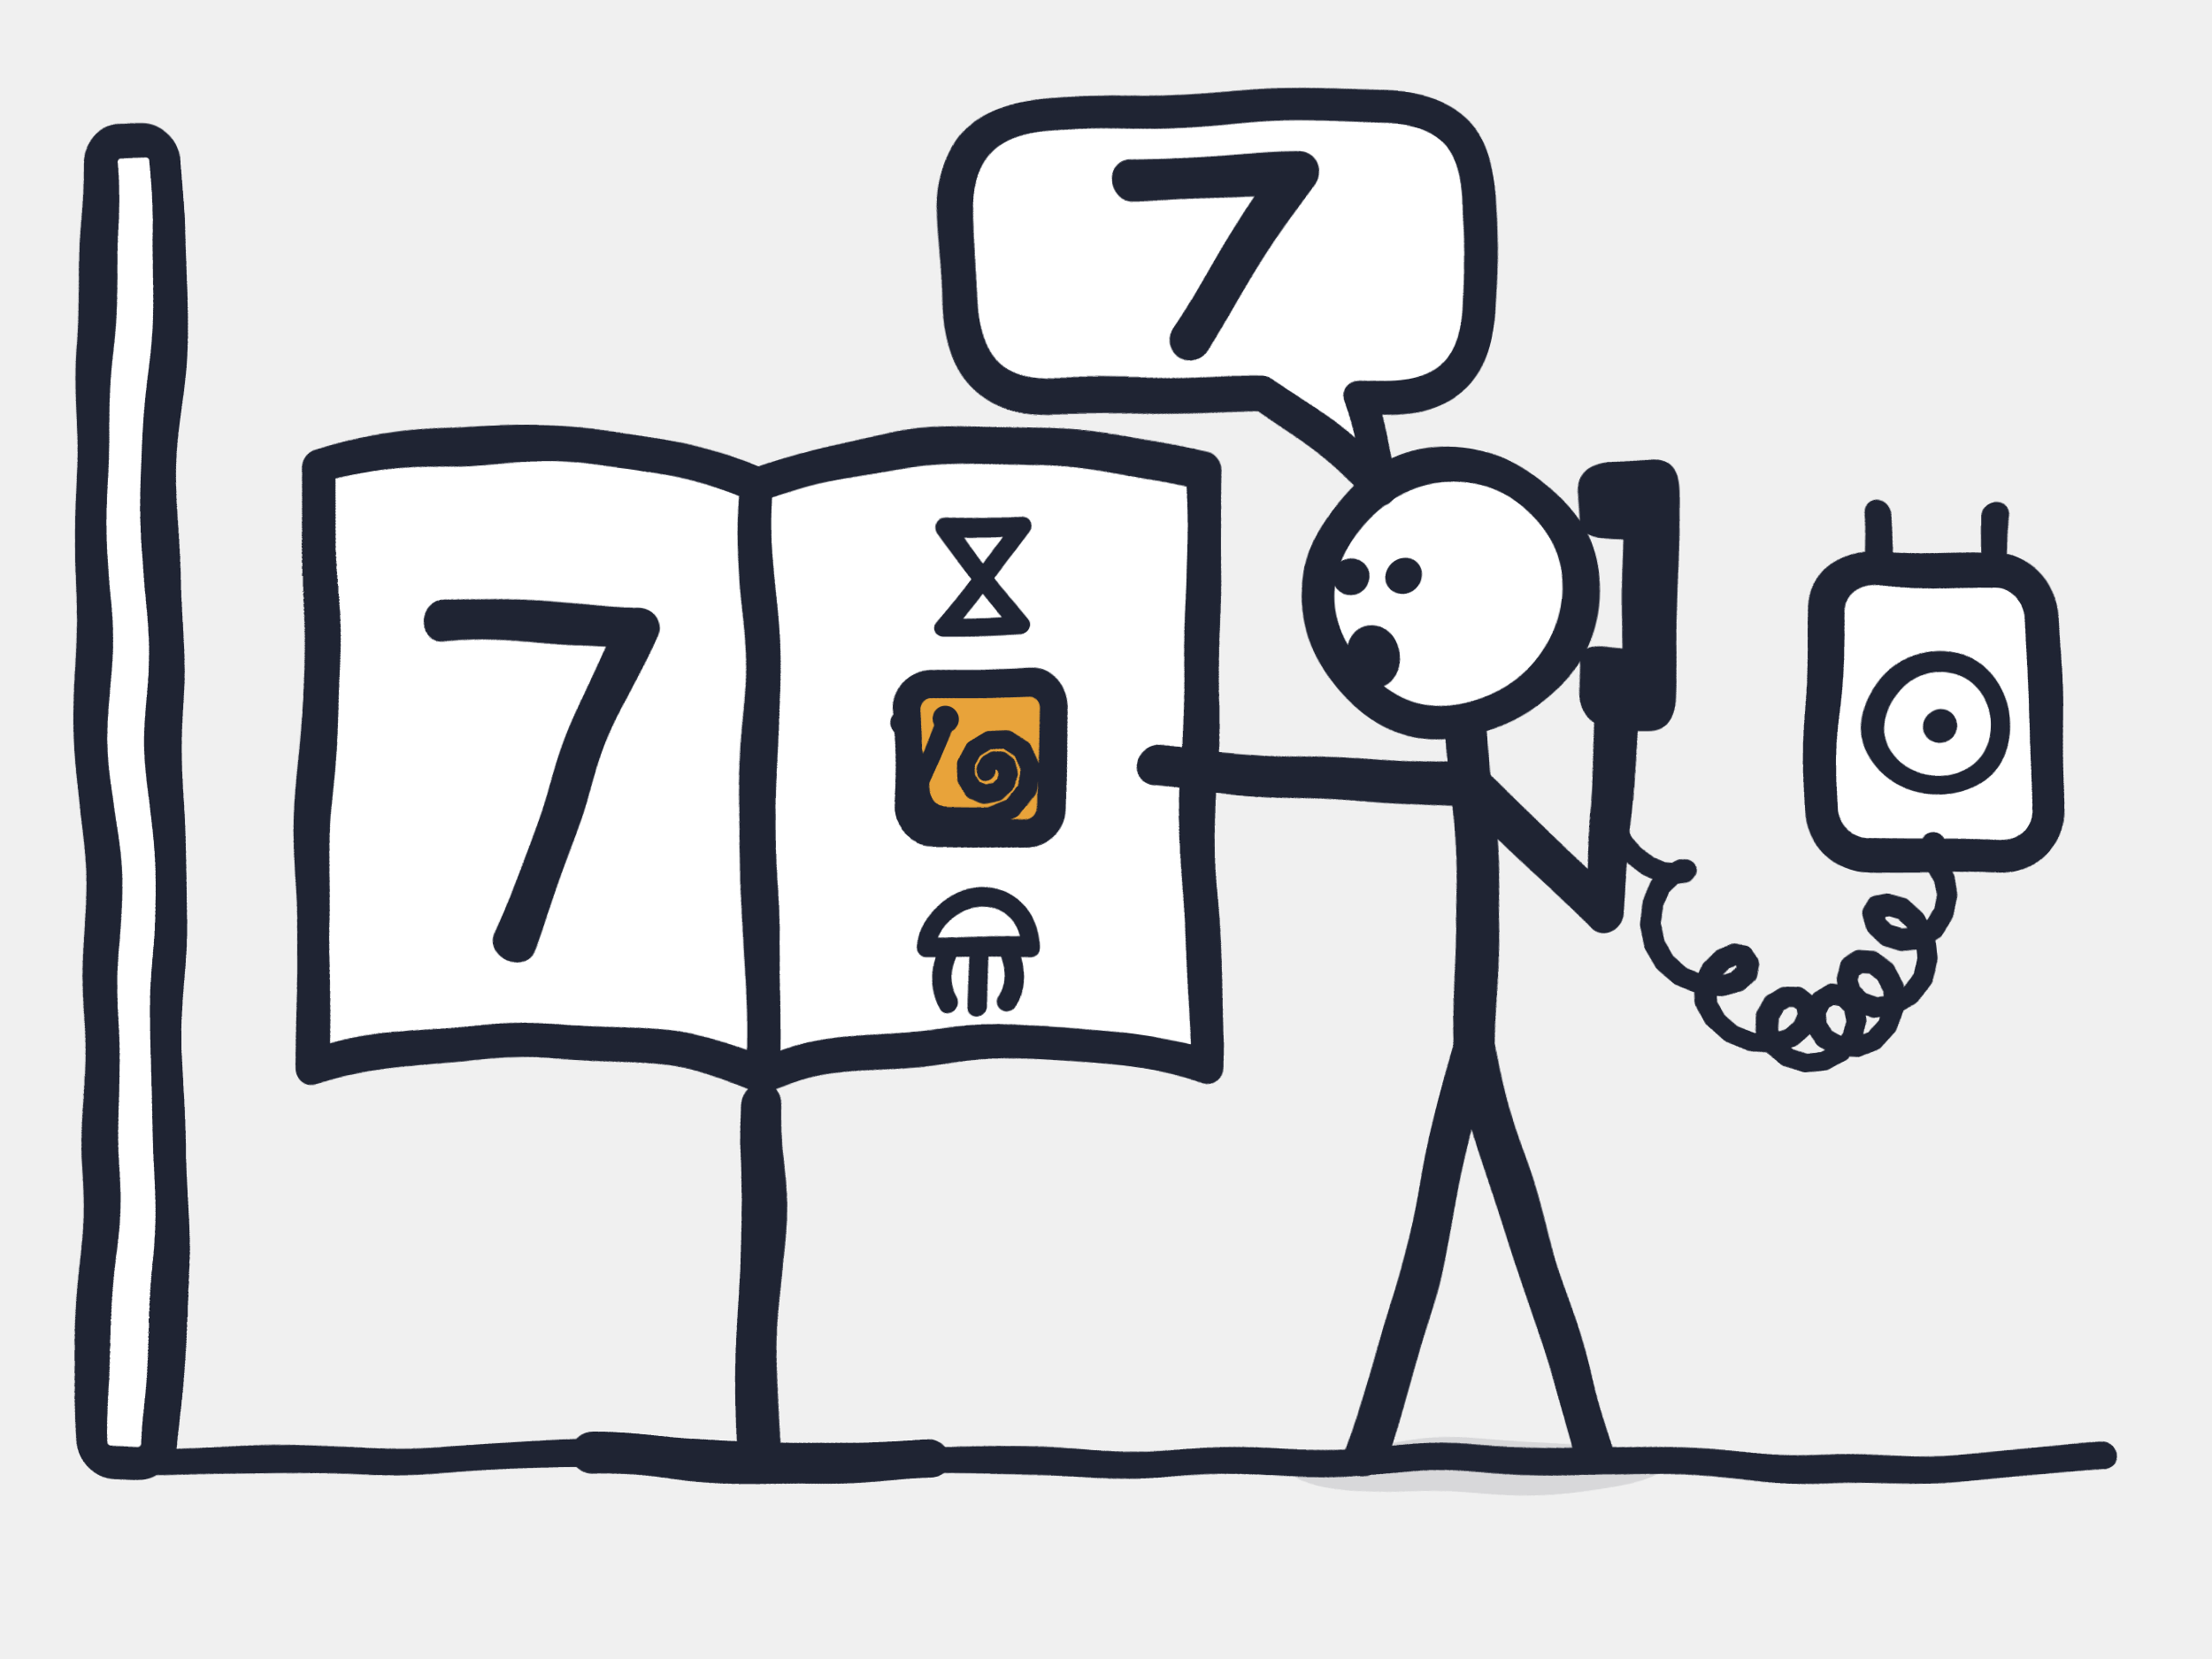
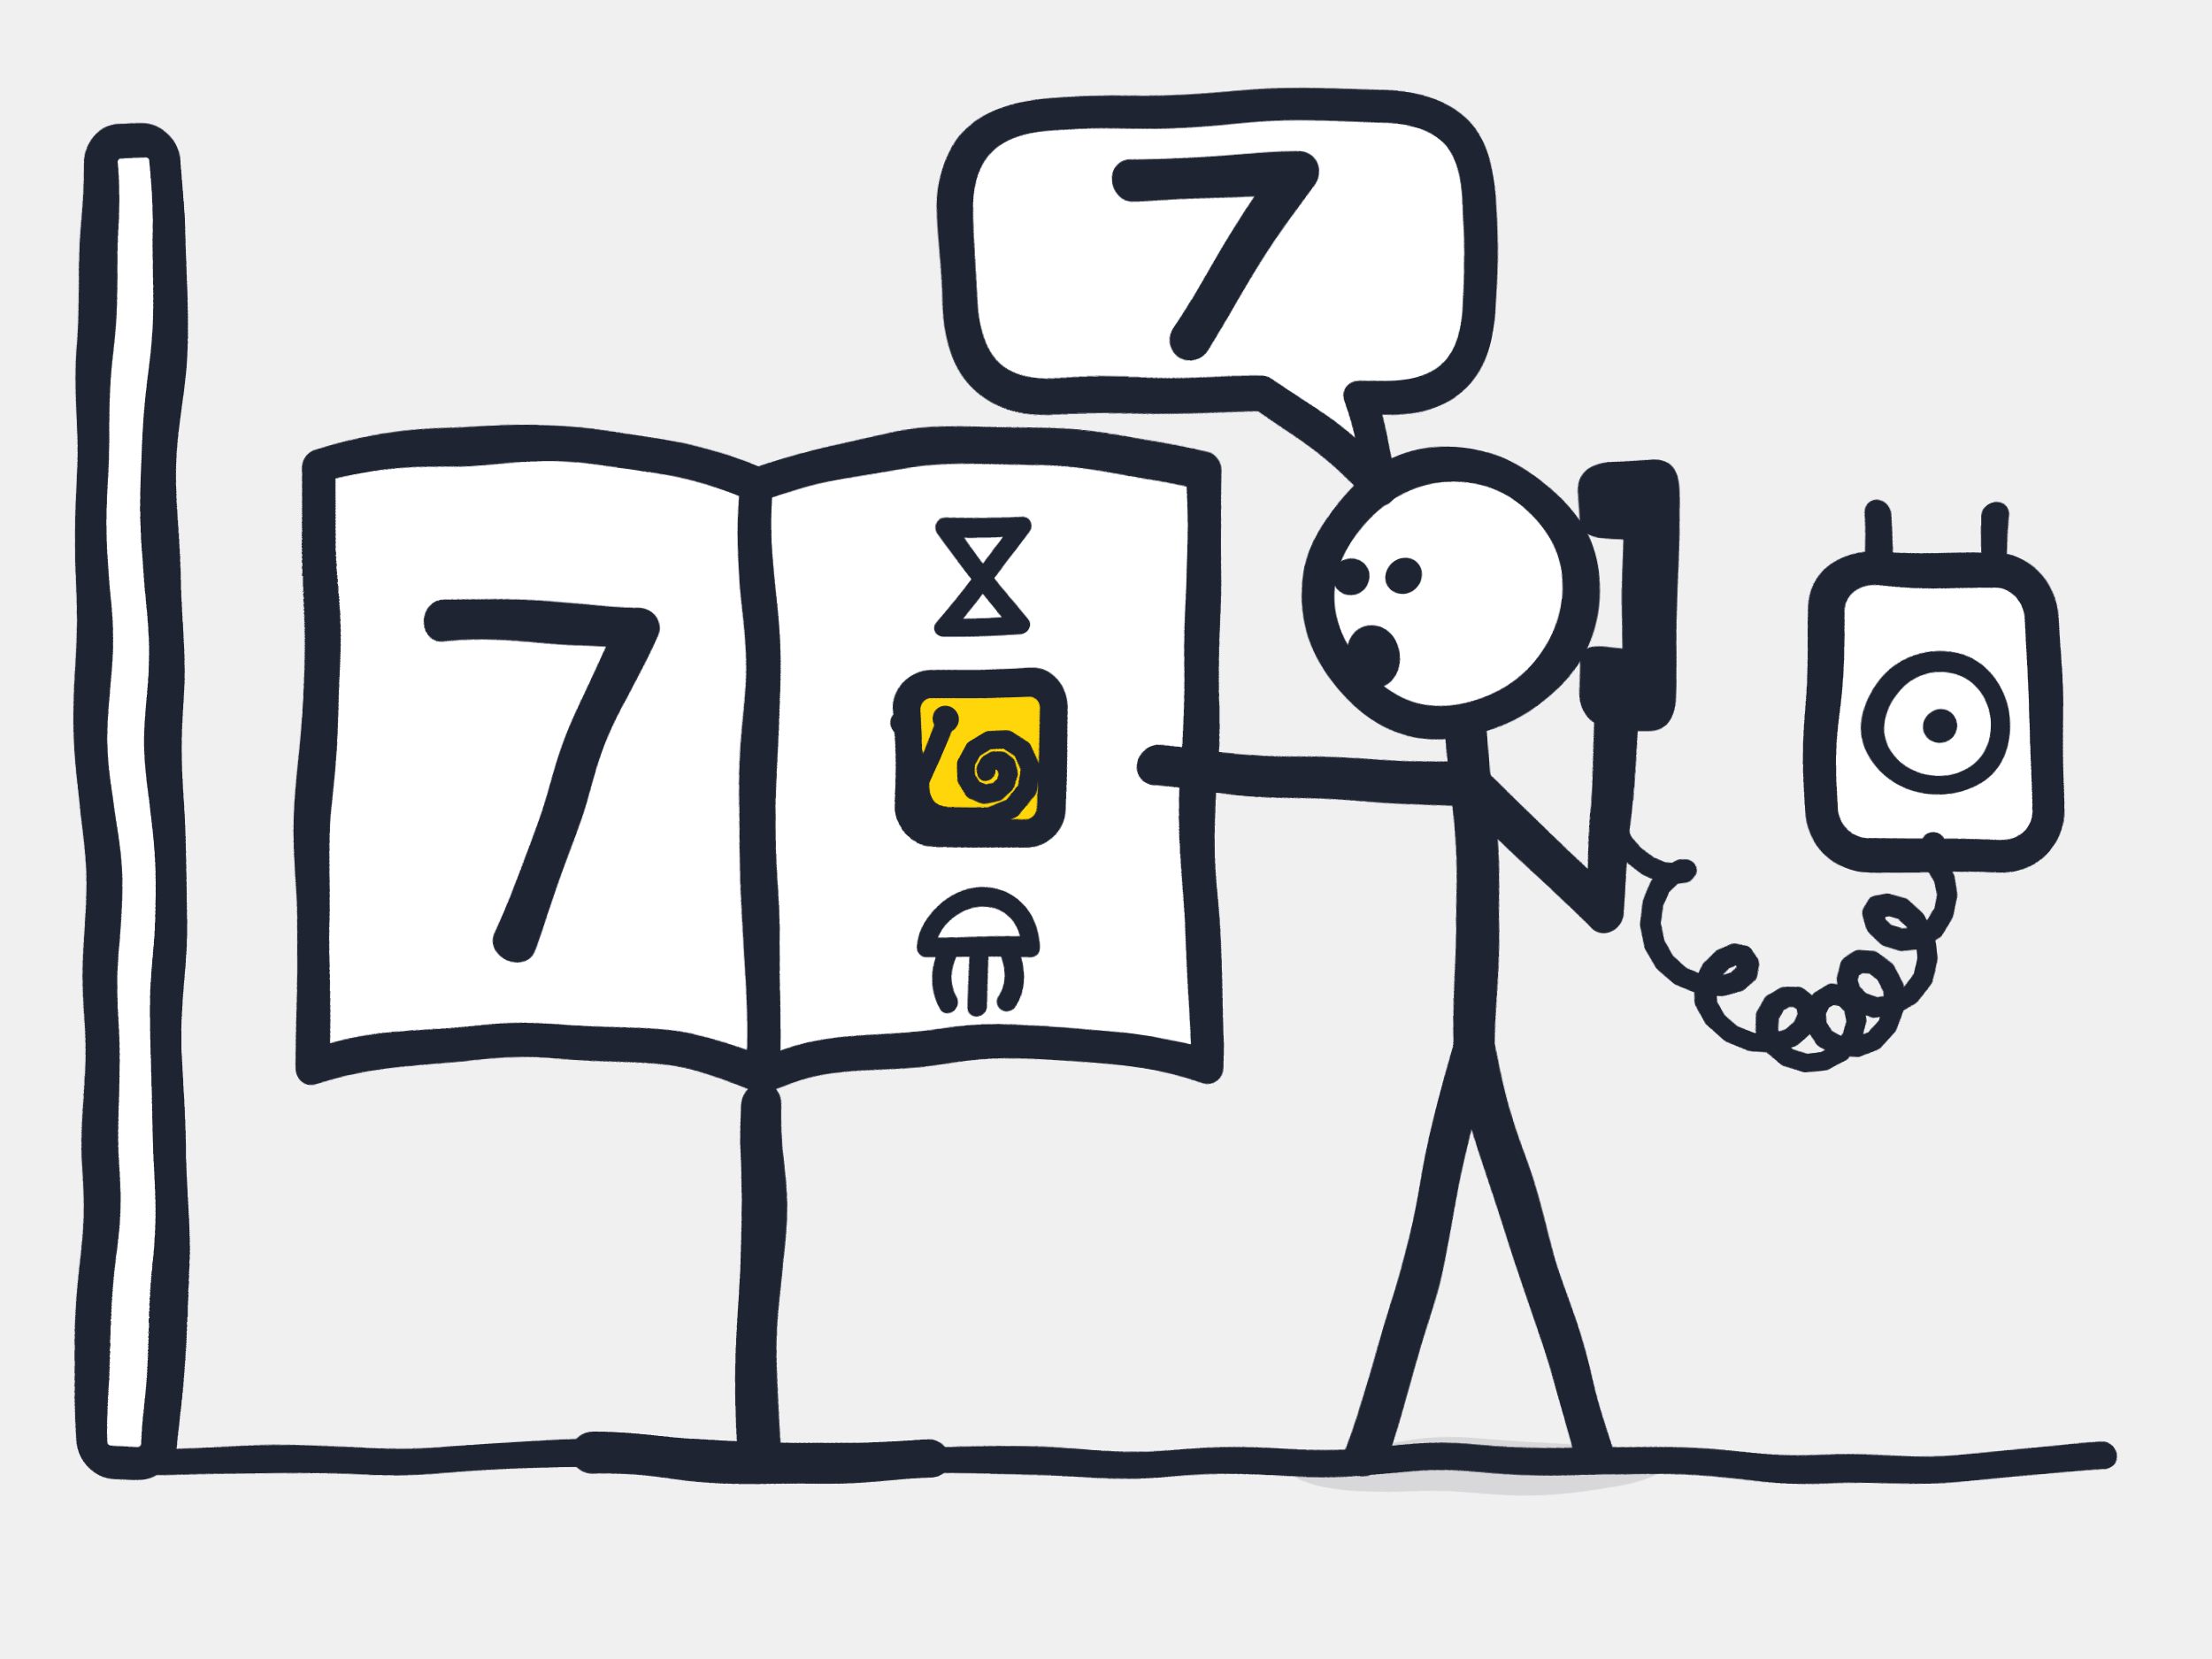
<svg xmlns="http://www.w3.org/2000/svg" viewBox="0 0 320 240" width="320" height="240">
  <defs>
    <filter id="wa3-w" filterUnits="userSpaceOnUse" x="0" y="0" width="320" height="240">
      <feTurbulence type="fractalNoise" baseFrequency="0.03" numOctaves="2" seed="35" result="n" />
      <feDisplacementMap in="SourceGraphic" in2="n" scale="4" xChannelSelector="R" yChannelSelector="G" />
    </filter>
    <style>
      .k{fill:none;stroke:#1f2433;stroke-width:6;stroke-linecap:round;stroke-linejoin:round}
      .t{stroke-width:4}
      .f{stroke-width:3}
      .w{fill:#fff;stroke:#1f2433;stroke-width:5;stroke-linejoin:round}
-       .a{fill:#e8a33a;stroke:#1f2433;stroke-width:5;stroke-linejoin:round}
+       .a{fill:#FFD60A;stroke:#1f2433;stroke-width:5;stroke-linejoin:round}
      .i{fill:#1f2433}
-       .o{fill:none;stroke:#e8a33a;stroke-width:5;stroke-linecap:round}
+       .o{fill:none;stroke:#FFD60A;stroke-width:5;stroke-linecap:round}
    </style>
    <g id="wa3-gs" class="k t">
      <path d="M1.8 3L1.6 2.2L2.1 1.2L3.2 0.6L4.7 0.7L6 1.7L6.6 3.6L6.1 5.7L4.4 7.3L1.8 7.8L-0.8 6.8L-2.6 4.3L-2.9 1.1L-1.3 -2L1.9 -3.9L5.8 -3.9L9.3 -1.6L11.2 2.4L10.7 6.9L7.7 10.7L3 12.5H-6Q-13 12.5 -13 5" />
      <path d="M-13 5L-16 -6M-13 5L-8 -7" />
      <circle class="i" cx="-16.5" cy="-7.5" r="2.8" style="stroke:none" />
      <circle class="i" cx="-7.5" cy="-8.5" r="2.8" style="stroke:none" />
    </g>
    <g id="wa3-ge" class="k t">
      <path d="M-12 1Q0 -12 12 1Q0 13 -12 1Z" />
      <circle class="i" cx="0" cy="1" r="3.4" style="stroke:none" />
      <path d="M-5 -9L-7 -13M5 -9L7 -13" />
    </g>
    <g id="wa3-gw" class="k t">
      <path d="M-12 2Q-6 -10 0 0T12 -2" />
      <circle class="i" cx="-4" cy="10" r="2.6" style="stroke:none" />
      <circle class="i" cx="4" cy="10" r="2.6" style="stroke:none" />
    </g>
    <g id="wa3-gt" class="k t">
      <path d="M-10 11L0 -3L10 11Z" />
      <circle cx="0" cy="-8" r="4.5" />
    </g>
    <g id="wa3-gh" class="k t">
      <path d="M-8 -11H8L-8 11H8Z" />
    </g>
    <g id="wa3-gm" class="k t">
      <path d="M-11 0A11 10 0 0 1 11 0Z" />
      <path d="M-6 0Q-9 6 -6 11M0 0V12M6 0Q9 6 6 11" />
    </g>
    <path id="wa3-rc" class="i" d="M-3 -24H3Q9 -24 9 -18V-13Q9 -10 5 -10H2V10H5Q9 10 9 13V18Q9 24 3 24H-3Q-8 24 -8 18V-18Q-8 -24 -3 -24Z" />
    <g id="wa3-ph">
      <path class="k t" d="M-9 -22V-30M9 -22V-30" />
      <rect class="w" x="-16" y="-22" width="32" height="42" rx="7" />
      <circle class="w" cx="0" cy="0" r="9" style="stroke-width:3" />
      <circle class="i" cx="0" cy="0" r="2.4" />
    </g>
  </defs>
  <g filter="url(#wa3-w)">
    <ellipse cx="214" cy="213" rx="26" ry="4" fill="#1f2433" opacity=".12" />
    <path class="k t" d="M16 212C96 209 210 214 304 211" />
    <rect class="w" x="14" y="20" width="10" height="192" rx="3" />
    <path class="k" d="M110 160V211M86 211H134" />
    <path class="w" d="M110 70Q84 60 46 68V154Q84 146 110 156Z" />
    <path class="w" d="M110 70Q136 60 174 68V154Q136 146 110 156Z" />
    <path class="k" d="M64 90H92L74 136" />
    <use href="#wa3-gh" transform="translate(142 83) scale(0.7)" />
    <rect class="a" x="131" y="99" width="22" height="22" rx="3.7" style="stroke-width:4" />
    <use href="#wa3-gs" transform="translate(142 110) scale(0.7)" />
    <use href="#wa3-gm" transform="translate(142 137) scale(0.7)" />
    <use href="#wa3-ph" transform="translate(280 104)" />
    <path class="k f" d="M280 122L279.5 123L278.7 123.8L278 124.1L277.6 124.1L277.7 124L278.3 124.1L279.3 124.6L280.4 125.7L281.3 127.4L281.7 129.7L281.1 132L279.6 134L277.2 135.3L274.6 135.5L272.5 134.9L271.2 133.7L270.9 132.3L271.6 131.2L273.1 130.9L275 131.4L276.8 133L278.1 135.3L278.4 138.1L277.7 140.9L276 143.1L273.6 144.5L271 144.8L268.7 144L267.2 142.6L266.6 140.8L267.1 139.2L268.5 138.4L270.4 138.5L272.2 139.8L273.5 142.1L273.8 144.8L273 147.5L271.1 149.7L268.6 150.8L266 150.7L263.7 149.5L262.4 147.6L262.1 145.5L262.9 143.7L264.4 142.8L266.2 143.1L267.7 144.5L268.3 146.8L267.8 149.3L266.2 151.6L263.8 153.1L261.1 153.5L258.4 152.7L256.4 150.9L255.4 148.6L255.5 146.2L256.5 144.2L258 143.2L259.6 143.2L260.8 144.2L261.1 145.9L260.4 147.8L258.7 149.5L256.2 150.5L253.4 150.5L250.7 149.4L248.7 147.4L247.5 144.9L247.4 142.1L248.2 139.8L249.6 138.1L251.2 137.3L252.5 137.5L253.2 138.5L252.9 139.9L251.6 141.2L249.4 142.1L246.7 142.2L243.9 141.3L241.5 139.4L239.8 136.8L239 133.8L239.3 130.8L240.3 128.4L241.9 126.7L243.3 125.9L243.9 125.9L243.6 126.3L242.5 126.5L240.6 126.3L238.6 125.4L236.6 123.8L234.9 121.8L233.8 119.5L233.1 117.2L232.8 115.2L232.5 113.4L232 112" />
    <path class="k" d="M214 152L198 211M214 152L230 211" />
    <path class="k" d="M214 152L212 104" />
    <path class="k" d="M212 114L168 110" />
    <path class="k" d="M212 114L232 132L234 104" />
    <g transform="translate(236 86) scale(-.8 .8)">
      <use href="#wa3-rc" />
    </g>
    <circle class="w" cx="210" cy="86" r="19" />
    <circle class="i" cx="204" cy="83" r="2.8" />
    <circle class="i" cx="196" cy="83" r="2.8" />
    <ellipse class="i" cx="199" cy="95" rx="4" ry="4.5" />
    <path class="w" d="M152 16H200Q214 16 214 30V44Q214 58 200 58H196L200 70L182 58H152Q138 58 138 44V30Q138 16 152 16Z" />
    <path class="k" d="M164 26H188L172 50" />
  </g>
</svg>
